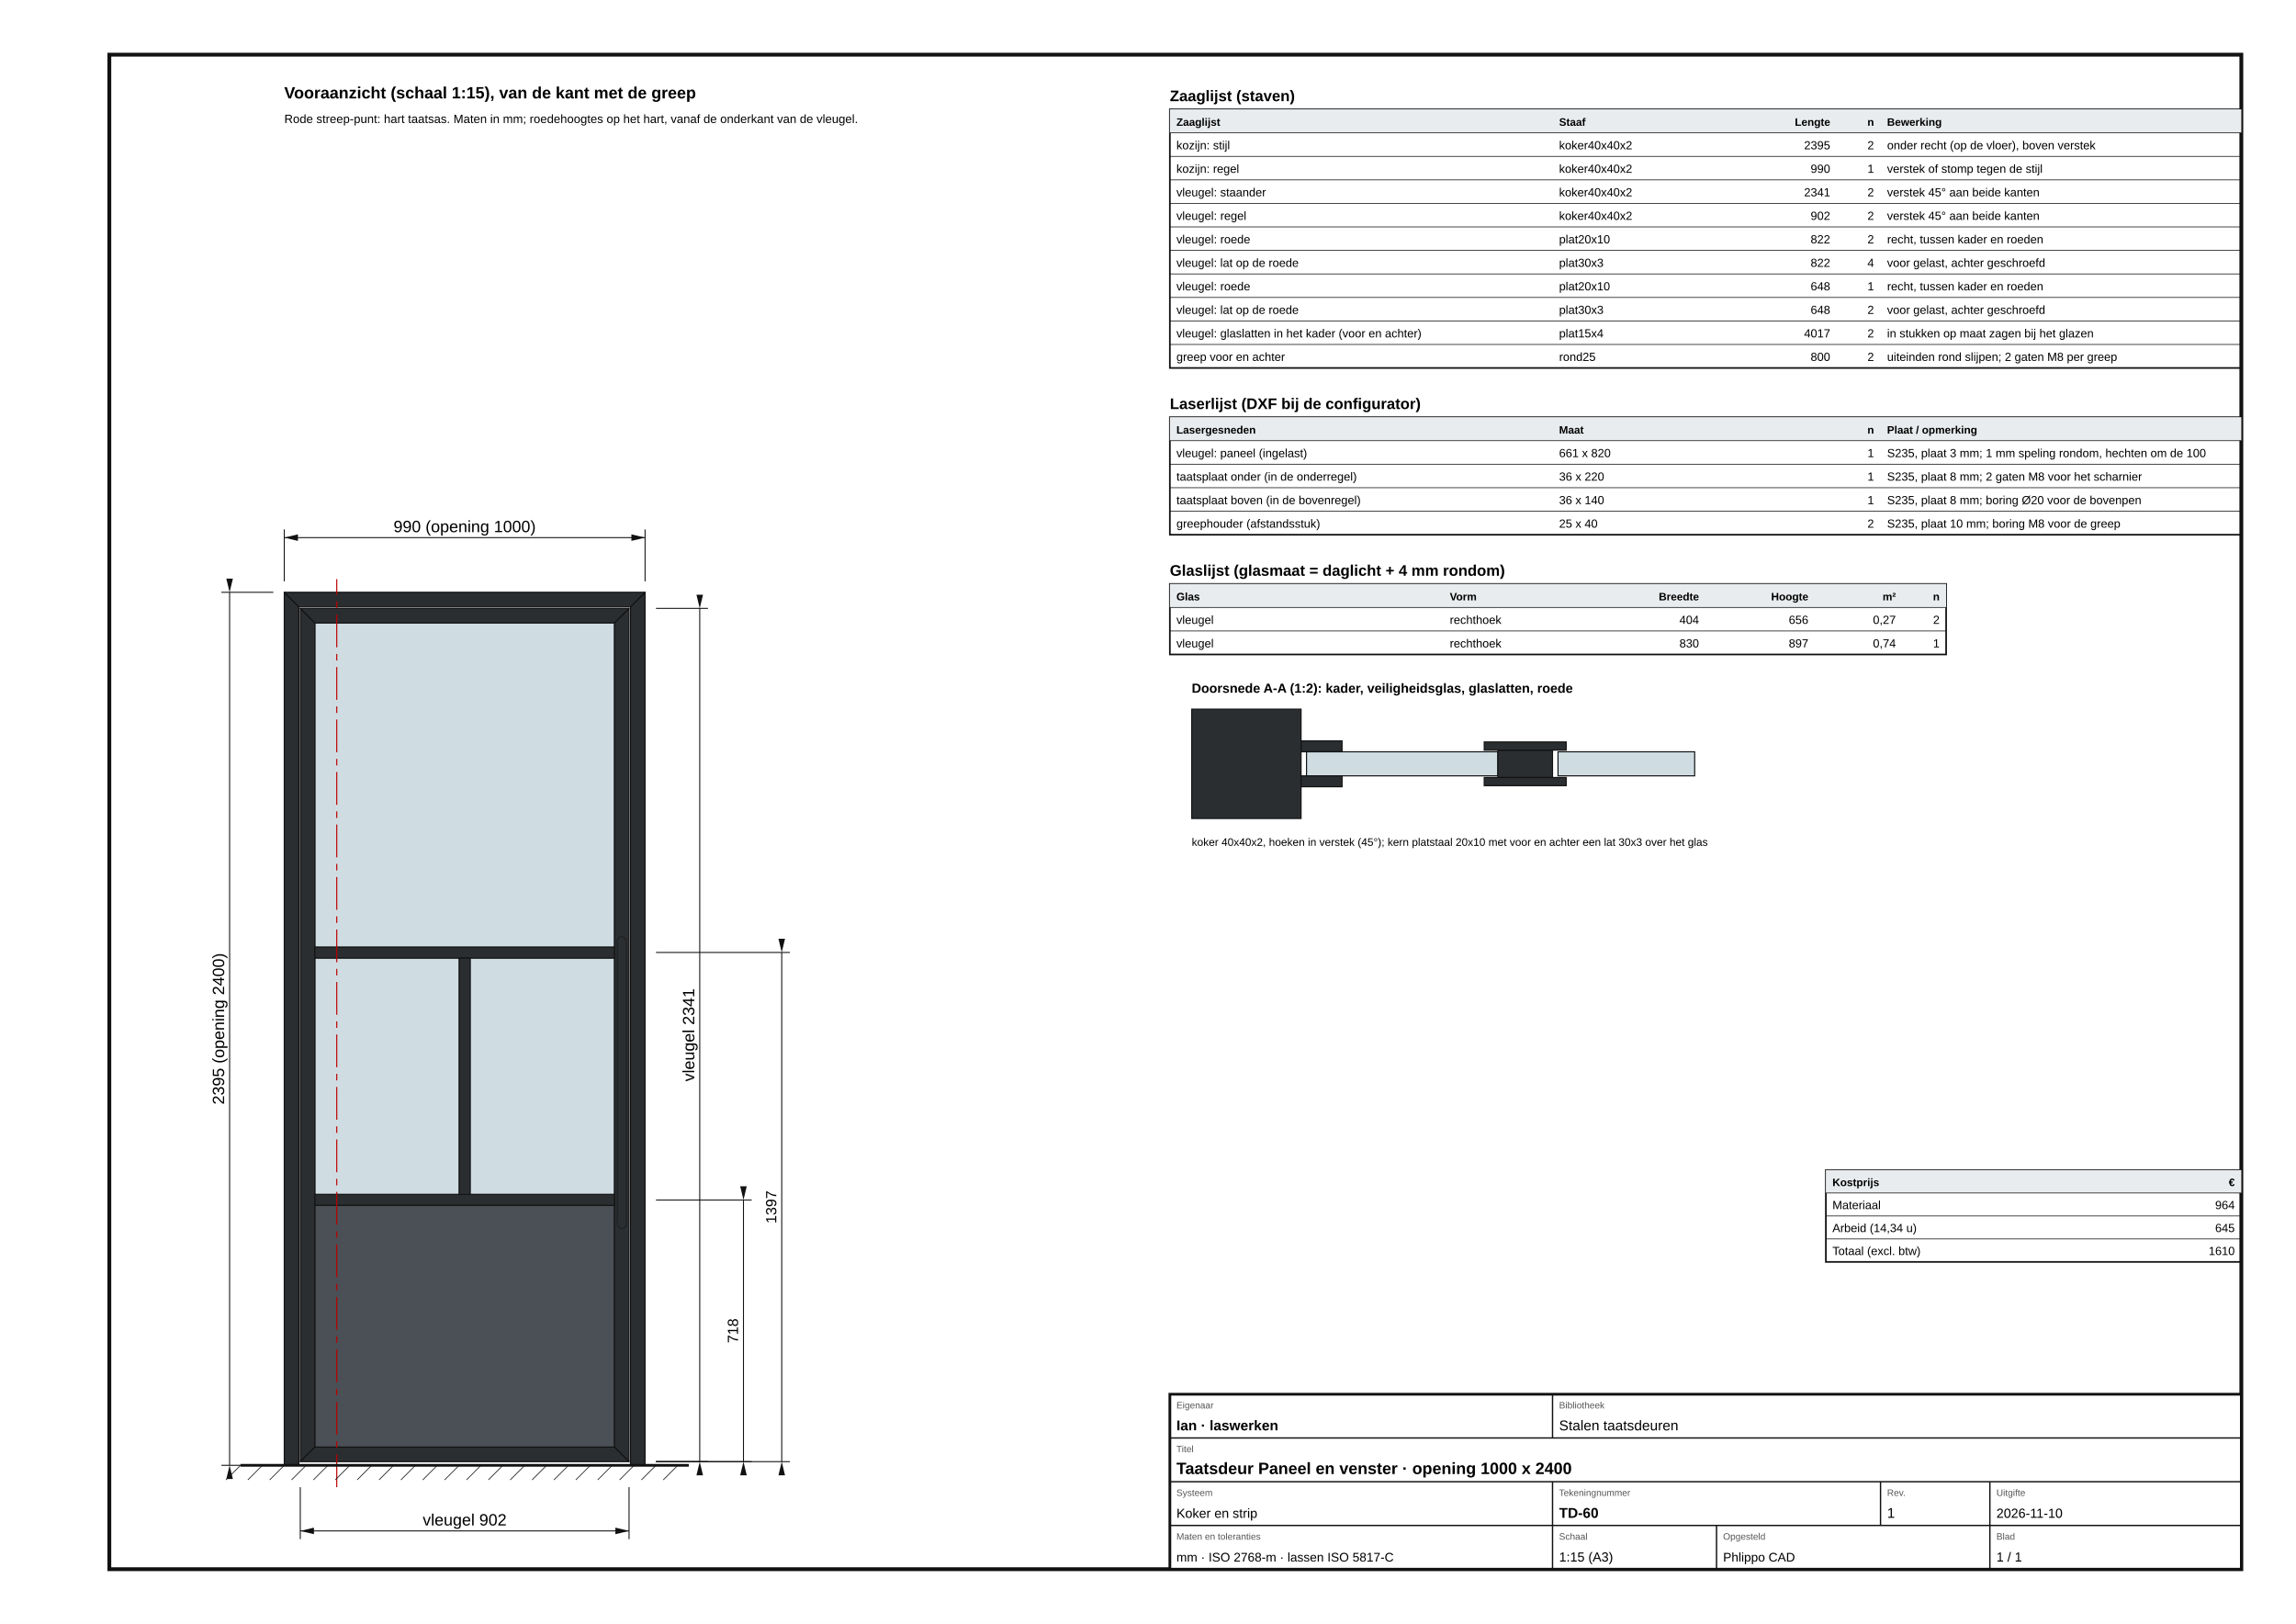
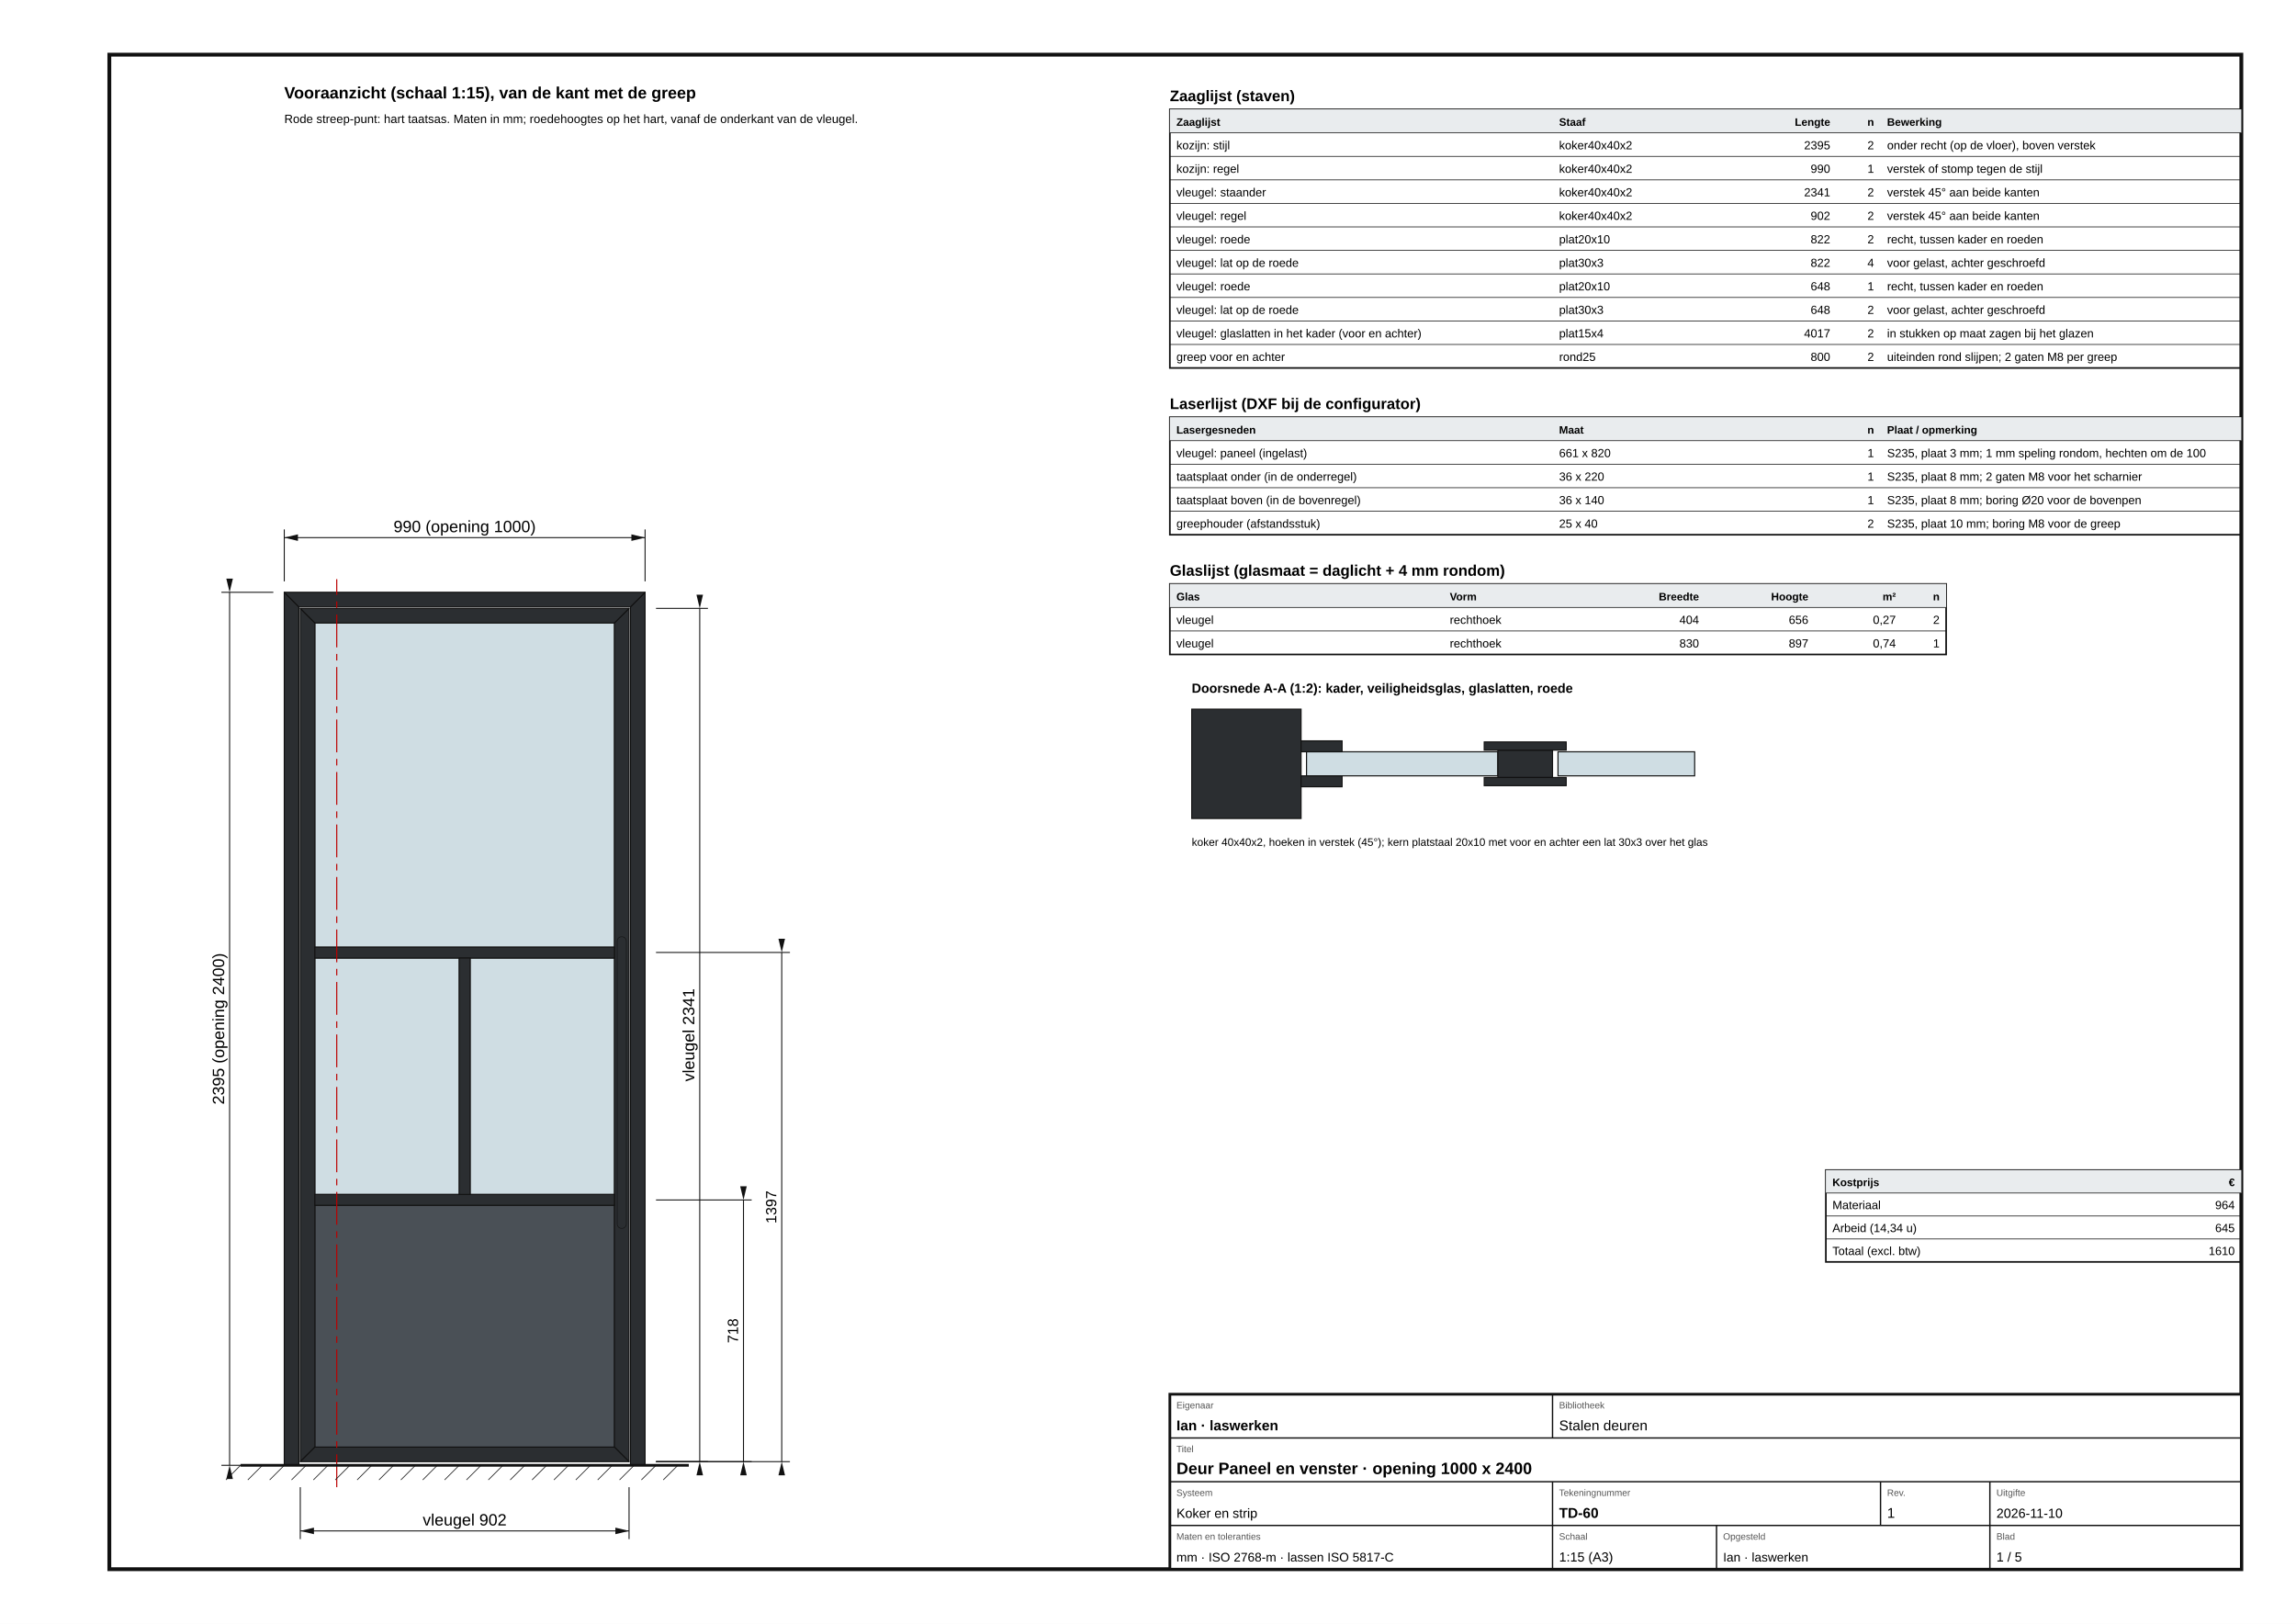
<svg xmlns="http://www.w3.org/2000/svg" viewBox="0 0 420 297" width="420mm" height="297mm" font-family="Arial, Helvetica, sans-serif">
  <rect width="420" height="297" fill="#fff" />
  <rect x="20" y="10" width="390" height="277" fill="none" stroke="#111" stroke-width="0.7" />
  <polygon points="57.6,218.45 84,218.45 84,175.23 57.6,175.23" fill="#cfdde3" stroke="#111" stroke-width="0.15" stroke-linejoin="round" />
  <polygon points="86,218.45 112.4,218.45 112.4,175.23 86,175.23" fill="#cfdde3" stroke="#111" stroke-width="0.15" stroke-linejoin="round" />
  <polygon points="57.6,173.23 112.4,173.23 112.4,113.93 57.6,113.93" fill="#cfdde3" stroke="#111" stroke-width="0.15" stroke-linejoin="round" />
  <polygon points="57.6,264.67 112.4,264.67 112.4,220.45 57.6,220.45" fill="#4a5056" stroke="#111" stroke-width="0.15" stroke-linejoin="round" />
  <polygon points="52,268 52,108.33 54.67,111 54.67,268" fill="#2b2e31" stroke="#111" stroke-width="0.2" stroke-linejoin="round" />
  <polygon points="115.33,268 115.33,111 118,108.33 118,268" fill="#2b2e31" stroke="#111" stroke-width="0.2" stroke-linejoin="round" />
  <polygon points="52,108.33 118,108.33 115.33,111 54.67,111" fill="#2b2e31" stroke="#111" stroke-width="0.2" stroke-linejoin="round" />
  <polygon points="54.93,267.33 54.93,111.27 57.6,113.93 57.6,264.67" fill="#2b2e31" stroke="#111" stroke-width="0.2" stroke-linejoin="round" />
  <polygon points="112.4,264.67 112.4,113.93 115.07,111.27 115.07,267.33" fill="#2b2e31" stroke="#111" stroke-width="0.2" stroke-linejoin="round" />
  <polygon points="57.6,264.67 112.4,264.67 115.07,267.33 54.93,267.33" fill="#2b2e31" stroke="#111" stroke-width="0.2" stroke-linejoin="round" />
  <polygon points="54.93,111.27 115.07,111.27 112.4,113.93 57.6,113.93" fill="#2b2e31" stroke="#111" stroke-width="0.2" stroke-linejoin="round" />
  <polygon points="57.6,218.45 112.4,218.45 112.4,220.45 57.6,220.45" fill="#2b2e31" stroke="#111" stroke-width="0.2" stroke-linejoin="round" />
  <polygon points="57.6,173.23 112.4,173.23 112.4,175.23 57.6,175.23" fill="#2b2e31" stroke="#111" stroke-width="0.2" stroke-linejoin="round" />
  <polygon points="84,218.45 84,175.23 86,175.23 86,218.45" fill="#2b2e31" stroke="#111" stroke-width="0.2" stroke-linejoin="round" />
  <line x1="61.6" y1="272" x2="61.6" y2="105.93" stroke="#b00" stroke-width="0.2" stroke-dasharray="6 1.2 1.2 1.2" />
  <rect x="112.9" y="171.33" width="1.67" height="53.33" rx="0.8" fill="#2b2e31" stroke="#111" stroke-width="0.1" />
  <line x1="44" y1="268" x2="126" y2="268" stroke="#111" stroke-width="0.5" />
  <line x1="44" y1="268" x2="41.33" y2="270.67" stroke="#111" stroke-width="0.13" />
  <line x1="48" y1="268" x2="45.33" y2="270.67" stroke="#111" stroke-width="0.13" />
  <line x1="52" y1="268" x2="49.33" y2="270.67" stroke="#111" stroke-width="0.13" />
  <line x1="56" y1="268" x2="53.33" y2="270.67" stroke="#111" stroke-width="0.13" />
  <line x1="60" y1="268" x2="57.33" y2="270.67" stroke="#111" stroke-width="0.13" />
  <line x1="64" y1="268" x2="61.33" y2="270.67" stroke="#111" stroke-width="0.13" />
  <line x1="68" y1="268" x2="65.33" y2="270.67" stroke="#111" stroke-width="0.13" />
  <line x1="72" y1="268" x2="69.33" y2="270.67" stroke="#111" stroke-width="0.13" />
  <line x1="76" y1="268" x2="73.33" y2="270.67" stroke="#111" stroke-width="0.13" />
  <line x1="80" y1="268" x2="77.33" y2="270.67" stroke="#111" stroke-width="0.13" />
  <line x1="84" y1="268" x2="81.33" y2="270.67" stroke="#111" stroke-width="0.13" />
  <line x1="88" y1="268" x2="85.33" y2="270.67" stroke="#111" stroke-width="0.13" />
  <line x1="92" y1="268" x2="89.33" y2="270.67" stroke="#111" stroke-width="0.13" />
  <line x1="96" y1="268" x2="93.33" y2="270.67" stroke="#111" stroke-width="0.13" />
  <line x1="100" y1="268" x2="97.33" y2="270.67" stroke="#111" stroke-width="0.13" />
  <line x1="104" y1="268" x2="101.33" y2="270.67" stroke="#111" stroke-width="0.13" />
  <line x1="108" y1="268" x2="105.33" y2="270.67" stroke="#111" stroke-width="0.13" />
  <line x1="112" y1="268" x2="109.33" y2="270.67" stroke="#111" stroke-width="0.13" />
  <line x1="116" y1="268" x2="113.33" y2="270.67" stroke="#111" stroke-width="0.13" />
  <line x1="120" y1="268" x2="117.33" y2="270.67" stroke="#111" stroke-width="0.13" />
  <line x1="124" y1="268" x2="121.33" y2="270.67" stroke="#111" stroke-width="0.13" />
  <line x1="52" y1="106.33" x2="52" y2="96.83" stroke="#111" stroke-width="0.18" />
  <line x1="118" y1="106.33" x2="118" y2="96.83" stroke="#111" stroke-width="0.18" />
  <line x1="52" y1="98.33" x2="118" y2="98.33" stroke="#111" stroke-width="0.18" />
  <polygon points="52,98.33 54.5,98.93 54.5,97.73" fill="#111" />
  <polygon points="118,98.33 115.5,97.73 115.5,98.93" fill="#111" />
  <text x="85" y="97.33" font-size="3" text-anchor="middle">990 (opening 1000)</text>
  <line x1="50" y1="268" x2="40.5" y2="268" stroke="#111" stroke-width="0.18" />
  <line x1="50" y1="108.33" x2="40.5" y2="108.33" stroke="#111" stroke-width="0.18" />
  <line x1="42" y1="268" x2="42" y2="108.33" stroke="#111" stroke-width="0.18" />
  <polygon points="42,268 41.4,270.5 42.6,270.5" fill="#111" />
  <polygon points="42,108.33 42.6,105.83 41.4,105.83" fill="#111" />
  <text x="41" y="188.17" font-size="3" text-anchor="middle" transform="rotate(-90 41 188.17)">2395 (opening 2400)</text>
  <line x1="54.93" y1="272" x2="54.93" y2="281.5" stroke="#111" stroke-width="0.18" />
  <line x1="115.07" y1="272" x2="115.07" y2="281.5" stroke="#111" stroke-width="0.18" />
  <line x1="54.93" y1="280" x2="115.07" y2="280" stroke="#111" stroke-width="0.18" />
  <polygon points="54.93,280 57.43,280.6 57.43,279.4" fill="#111" />
  <polygon points="115.07,280 112.57,279.4 112.57,280.6" fill="#111" />
  <text x="85" y="279" font-size="3" text-anchor="middle">vleugel 902</text>
  <line x1="120" y1="267.33" x2="129.5" y2="267.33" stroke="#111" stroke-width="0.18" />
  <line x1="120" y1="111.27" x2="129.5" y2="111.27" stroke="#111" stroke-width="0.18" />
  <line x1="128" y1="267.33" x2="128" y2="111.27" stroke="#111" stroke-width="0.18" />
  <polygon points="128,267.33 127.4,269.83 128.6,269.83" fill="#111" />
  <polygon points="128,111.27 128.6,108.77 127.4,108.77" fill="#111" />
  <text x="127" y="189.3" font-size="3" text-anchor="middle" transform="rotate(-90 127 189.3)">vleugel 2341</text>
  <line x1="120" y1="267.33" x2="137.5" y2="267.33" stroke="#111" stroke-width="0.18" />
  <line x1="120" y1="219.47" x2="137.5" y2="219.47" stroke="#111" stroke-width="0.18" />
  <line x1="136" y1="267.33" x2="136" y2="219.47" stroke="#111" stroke-width="0.18" />
  <polygon points="136,267.33 135.4,269.83 136.6,269.83" fill="#111" />
  <polygon points="136,219.47 136.6,216.97 135.4,216.97" fill="#111" />
  <text x="135" y="243.4" font-size="2.7" text-anchor="middle" transform="rotate(-90 135 243.4)">718</text>
  <line x1="120" y1="267.33" x2="144.5" y2="267.33" stroke="#111" stroke-width="0.18" />
  <line x1="120" y1="174.2" x2="144.5" y2="174.2" stroke="#111" stroke-width="0.18" />
  <line x1="143" y1="267.33" x2="143" y2="174.2" stroke="#111" stroke-width="0.18" />
  <polygon points="143,267.33 142.4,269.83 143.6,269.83" fill="#111" />
  <polygon points="143,174.2 143.6,171.7 142.4,171.7" fill="#111" />
  <text x="142" y="220.77" font-size="2.7" text-anchor="middle" transform="rotate(-90 142 220.77)">1397</text>
  <text x="52" y="18" font-size="3" font-weight="700">Vooraanzicht (schaal 1:15), van de kant met de greep</text>
  <text x="52" y="22.5" font-size="2.2">Rode streep-punt: hart taatsas. Maten in mm; roedehoogtes op het hart, vanaf de onderkant van de vleugel.</text>
  <text x="214" y="18.5" font-size="2.8" font-weight="700">Zaaglijst (staven)</text>
  <rect x="214" y="20" width="196" height="47.3" fill="none" stroke="#111" stroke-width="0.3" />
  <rect x="214" y="20" width="196" height="4.3" fill="#e9ecee" stroke="none" />
  <text x="215.2" y="23.01" font-size="1.978" font-weight="700">Zaaglijst</text>
  <text x="285.2" y="23.01" font-size="1.978" font-weight="700">Staaf</text>
  <text x="334.8" y="23.01" font-size="1.978" text-anchor="end" font-weight="700">Lengte</text>
  <text x="342.8" y="23.01" font-size="1.978" text-anchor="end" font-weight="700">n</text>
  <text x="345.2" y="23.01" font-size="1.978" font-weight="700">Bewerking</text>
  <line x1="214" y1="24.3" x2="410" y2="24.3" stroke="#111" stroke-width="0.13" />
  <text x="215.2" y="27.31" font-size="2.15">kozijn: stijl</text>
  <text x="285.2" y="27.31" font-size="2.15">koker40x40x2</text>
  <text x="334.8" y="27.31" font-size="2.15" text-anchor="end">2395</text>
  <text x="342.8" y="27.31" font-size="2.15" text-anchor="end">2</text>
  <text x="345.2" y="27.31" font-size="2.15">onder recht (op de vloer), boven verstek</text>
  <line x1="214" y1="28.6" x2="410" y2="28.6" stroke="#111" stroke-width="0.13" />
  <text x="215.2" y="31.61" font-size="2.15">kozijn: regel</text>
  <text x="285.2" y="31.61" font-size="2.15">koker40x40x2</text>
  <text x="334.8" y="31.61" font-size="2.15" text-anchor="end">990</text>
  <text x="342.8" y="31.61" font-size="2.15" text-anchor="end">1</text>
  <text x="345.2" y="31.61" font-size="2.15">verstek of stomp tegen de stijl</text>
  <line x1="214" y1="32.9" x2="410" y2="32.9" stroke="#111" stroke-width="0.13" />
  <text x="215.2" y="35.91" font-size="2.15">vleugel: staander</text>
  <text x="285.2" y="35.91" font-size="2.15">koker40x40x2</text>
  <text x="334.8" y="35.91" font-size="2.15" text-anchor="end">2341</text>
  <text x="342.8" y="35.91" font-size="2.15" text-anchor="end">2</text>
  <text x="345.2" y="35.91" font-size="2.15">verstek 45° aan beide kanten</text>
  <line x1="214" y1="37.2" x2="410" y2="37.2" stroke="#111" stroke-width="0.13" />
  <text x="215.2" y="40.21" font-size="2.15">vleugel: regel</text>
  <text x="285.2" y="40.21" font-size="2.15">koker40x40x2</text>
  <text x="334.8" y="40.21" font-size="2.15" text-anchor="end">902</text>
  <text x="342.8" y="40.21" font-size="2.15" text-anchor="end">2</text>
  <text x="345.2" y="40.21" font-size="2.15">verstek 45° aan beide kanten</text>
  <line x1="214" y1="41.5" x2="410" y2="41.5" stroke="#111" stroke-width="0.13" />
  <text x="215.2" y="44.51" font-size="2.15">vleugel: roede</text>
  <text x="285.2" y="44.51" font-size="2.15">plat20x10</text>
  <text x="334.8" y="44.51" font-size="2.15" text-anchor="end">822</text>
  <text x="342.8" y="44.51" font-size="2.15" text-anchor="end">2</text>
  <text x="345.2" y="44.51" font-size="2.15">recht, tussen kader en roeden</text>
  <line x1="214" y1="45.8" x2="410" y2="45.8" stroke="#111" stroke-width="0.13" />
  <text x="215.2" y="48.81" font-size="2.15">vleugel: lat op de roede</text>
  <text x="285.2" y="48.81" font-size="2.15">plat30x3</text>
  <text x="334.8" y="48.81" font-size="2.15" text-anchor="end">822</text>
  <text x="342.8" y="48.81" font-size="2.15" text-anchor="end">4</text>
  <text x="345.2" y="48.81" font-size="2.15">voor gelast, achter geschroefd</text>
  <line x1="214" y1="50.1" x2="410" y2="50.1" stroke="#111" stroke-width="0.13" />
  <text x="215.2" y="53.11" font-size="2.15">vleugel: roede</text>
  <text x="285.2" y="53.11" font-size="2.15">plat20x10</text>
  <text x="334.8" y="53.11" font-size="2.15" text-anchor="end">648</text>
  <text x="342.8" y="53.11" font-size="2.15" text-anchor="end">1</text>
  <text x="345.2" y="53.11" font-size="2.15">recht, tussen kader en roeden</text>
  <line x1="214" y1="54.4" x2="410" y2="54.4" stroke="#111" stroke-width="0.13" />
  <text x="215.2" y="57.41" font-size="2.15">vleugel: lat op de roede</text>
  <text x="285.2" y="57.41" font-size="2.15">plat30x3</text>
  <text x="334.8" y="57.41" font-size="2.15" text-anchor="end">648</text>
  <text x="342.8" y="57.41" font-size="2.15" text-anchor="end">2</text>
  <text x="345.2" y="57.41" font-size="2.15">voor gelast, achter geschroefd</text>
  <line x1="214" y1="58.7" x2="410" y2="58.7" stroke="#111" stroke-width="0.13" />
  <text x="215.2" y="61.71" font-size="2.15">vleugel: glaslatten in het kader (voor en achter)</text>
  <text x="285.2" y="61.71" font-size="2.15">plat15x4</text>
  <text x="334.8" y="61.71" font-size="2.15" text-anchor="end">4017</text>
  <text x="342.8" y="61.71" font-size="2.15" text-anchor="end">2</text>
  <text x="345.2" y="61.71" font-size="2.15">in stukken op maat zagen bij het glazen</text>
  <line x1="214" y1="63" x2="410" y2="63" stroke="#111" stroke-width="0.13" />
  <text x="215.2" y="66.01" font-size="2.15">greep voor en achter</text>
  <text x="285.2" y="66.01" font-size="2.15">rond25</text>
  <text x="334.8" y="66.01" font-size="2.15" text-anchor="end">800</text>
  <text x="342.8" y="66.01" font-size="2.15" text-anchor="end">2</text>
  <text x="345.2" y="66.01" font-size="2.15">uiteinden rond slijpen; 2 gaten M8 per greep</text>
  <text x="214" y="74.8" font-size="2.8" font-weight="700">Laserlijst (DXF bij de configurator)</text>
  <rect x="214" y="76.3" width="196" height="21.5" fill="none" stroke="#111" stroke-width="0.3" />
  <rect x="214" y="76.3" width="196" height="4.3" fill="#e9ecee" stroke="none" />
  <text x="215.2" y="79.31" font-size="1.978" font-weight="700">Lasergesneden</text>
  <text x="285.2" y="79.31" font-size="1.978" font-weight="700">Maat</text>
  <text x="342.8" y="79.31" font-size="1.978" text-anchor="end" font-weight="700">n</text>
  <text x="345.2" y="79.31" font-size="1.978" font-weight="700">Plaat / opmerking</text>
  <line x1="214" y1="80.6" x2="410" y2="80.6" stroke="#111" stroke-width="0.13" />
  <text x="215.2" y="83.61" font-size="2.15">vleugel: paneel (ingelast)</text>
  <text x="285.2" y="83.61" font-size="2.15">661 x 820</text>
  <text x="342.8" y="83.61" font-size="2.15" text-anchor="end">1</text>
  <text x="345.2" y="83.61" font-size="2.15">S235, plaat 3 mm; 1 mm speling rondom, hechten om de 100</text>
  <line x1="214" y1="84.9" x2="410" y2="84.9" stroke="#111" stroke-width="0.13" />
  <text x="215.2" y="87.91" font-size="2.15">taatsplaat onder (in de onderregel)</text>
  <text x="285.2" y="87.91" font-size="2.15">36 x 220</text>
  <text x="342.8" y="87.91" font-size="2.15" text-anchor="end">1</text>
  <text x="345.2" y="87.91" font-size="2.15">S235, plaat 8 mm; 2 gaten M8 voor het scharnier</text>
  <line x1="214" y1="89.2" x2="410" y2="89.2" stroke="#111" stroke-width="0.13" />
  <text x="215.2" y="92.21" font-size="2.15">taatsplaat boven (in de bovenregel)</text>
  <text x="285.2" y="92.21" font-size="2.15">36 x 140</text>
  <text x="342.8" y="92.21" font-size="2.15" text-anchor="end">1</text>
  <text x="345.2" y="92.21" font-size="2.15">S235, plaat 8 mm; boring Ø20 voor de bovenpen</text>
  <line x1="214" y1="93.5" x2="410" y2="93.5" stroke="#111" stroke-width="0.13" />
  <text x="215.2" y="96.51" font-size="2.15">greephouder (afstandsstuk)</text>
  <text x="285.2" y="96.51" font-size="2.15">25 x 40</text>
  <text x="342.8" y="96.51" font-size="2.15" text-anchor="end">2</text>
  <text x="345.2" y="96.51" font-size="2.15">S235, plaat 10 mm; boring M8 voor de greep</text>
  <text x="214" y="105.3" font-size="2.8" font-weight="700">Glaslijst (glasmaat = daglicht + 4 mm rondom)</text>
  <rect x="214" y="106.8" width="142" height="12.9" fill="none" stroke="#111" stroke-width="0.3" />
  <rect x="214" y="106.8" width="142" height="4.3" fill="#e9ecee" stroke="none" />
  <text x="215.2" y="109.81" font-size="1.978" font-weight="700">Glas</text>
  <text x="265.2" y="109.81" font-size="1.978" font-weight="700">Vorm</text>
  <text x="310.8" y="109.81" font-size="1.978" text-anchor="end" font-weight="700">Breedte</text>
  <text x="330.8" y="109.81" font-size="1.978" text-anchor="end" font-weight="700">Hoogte</text>
  <text x="346.8" y="109.81" font-size="1.978" text-anchor="end" font-weight="700">m²</text>
  <text x="354.8" y="109.81" font-size="1.978" text-anchor="end" font-weight="700">n</text>
  <line x1="214" y1="111.1" x2="356" y2="111.1" stroke="#111" stroke-width="0.13" />
  <text x="215.2" y="114.11" font-size="2.15">vleugel</text>
  <text x="265.2" y="114.11" font-size="2.15">rechthoek</text>
  <text x="310.8" y="114.11" font-size="2.15" text-anchor="end">404</text>
  <text x="330.8" y="114.11" font-size="2.15" text-anchor="end">656</text>
  <text x="346.8" y="114.11" font-size="2.15" text-anchor="end">0,27</text>
  <text x="354.8" y="114.11" font-size="2.15" text-anchor="end">2</text>
  <line x1="214" y1="115.4" x2="356" y2="115.4" stroke="#111" stroke-width="0.13" />
  <text x="215.2" y="118.41" font-size="2.15">vleugel</text>
  <text x="265.2" y="118.41" font-size="2.15">rechthoek</text>
  <text x="310.8" y="118.41" font-size="2.15" text-anchor="end">830</text>
  <text x="330.8" y="118.41" font-size="2.15" text-anchor="end">897</text>
  <text x="346.8" y="118.41" font-size="2.15" text-anchor="end">0,74</text>
  <text x="354.8" y="118.41" font-size="2.15" text-anchor="end">1</text>
  <rect x="218" y="129.7" width="20" height="20" fill="#2b2e31" stroke="#111" stroke-width="0.2" />
  <rect x="239" y="137.5" width="35" height="4.4" fill="#cfdde3" stroke="#111" stroke-width="0.2" />
  <rect x="238" y="135.5" width="7.5" height="2" fill="#2b2e31" stroke="#111" stroke-width="0.2" />
  <rect x="238" y="141.9" width="7.5" height="2" fill="#2b2e31" stroke="#111" stroke-width="0.2" />
  <rect x="274" y="137.2" width="10" height="5" fill="#2b2e31" stroke="#111" stroke-width="0.2" />
  <rect x="271.5" y="135.7" width="15" height="1.5" fill="#2b2e31" stroke="#111" stroke-width="0.2" />
  <rect x="271.5" y="142.2" width="15" height="1.5" fill="#2b2e31" stroke="#111" stroke-width="0.2" />
  <rect x="285" y="137.5" width="25" height="4.4" fill="#cfdde3" stroke="#111" stroke-width="0.2" />
  <text x="218" y="126.7" font-size="2.4" font-weight="700">Doorsnede A-A (1:2): kader, veiligheidsglas, glaslatten, roede</text>
  <text x="218" y="154.7" font-size="2">koker 40x40x2, hoeken in verstek (45°); kern platstaal 20x10 met voor en achter een lat 30x3 over het glas</text>
  <rect x="334" y="214" width="76" height="16.8" fill="none" stroke="#111" stroke-width="0.3" />
  <rect x="334" y="214" width="76" height="4.2" fill="#e9ecee" stroke="none" />
  <text x="335.2" y="216.94" font-size="1.978" font-weight="700">Kostprijs</text>
  <text x="408.8" y="216.94" font-size="1.978" text-anchor="end" font-weight="700">€</text>
  <line x1="334" y1="218.2" x2="410" y2="218.2" stroke="#111" stroke-width="0.13" />
  <text x="335.2" y="221.14" font-size="2.15">Materiaal</text>
  <text x="408.8" y="221.14" font-size="2.15" text-anchor="end">964</text>
  <line x1="334" y1="222.4" x2="410" y2="222.4" stroke="#111" stroke-width="0.13" />
  <text x="335.2" y="225.34" font-size="2.15">Arbeid (14,34 u)</text>
  <text x="408.8" y="225.34" font-size="2.15" text-anchor="end">645</text>
  <line x1="334" y1="226.6" x2="410" y2="226.6" stroke="#111" stroke-width="0.13" />
  <text x="335.2" y="229.54" font-size="2.15">Totaal (excl. btw)</text>
  <text x="408.8" y="229.54" font-size="2.15" text-anchor="end">1610</text>
  <rect x="214" y="255" width="196" height="32" fill="#fff" stroke="#111" stroke-width="0.5" />
  <line x1="214" y1="263" x2="410" y2="263" stroke="#111" stroke-width="0.25" />
  <line x1="214" y1="271" x2="410" y2="271" stroke="#111" stroke-width="0.25" />
  <line x1="214" y1="279" x2="410" y2="279" stroke="#111" stroke-width="0.25" />
  <text x="215.2" y="257.6" font-size="1.7" fill="#555">Eigenaar</text>
  <text x="215.2" y="261.6" font-size="2.6" font-weight="700">Ian · laswerken</text>
  <line x1="284" y1="255" x2="284" y2="263" stroke="#111" stroke-width="0.25" />
  <text x="285.2" y="257.6" font-size="1.7" fill="#555">Bibliotheek</text>
-   <text x="285.2" y="261.6" font-size="2.6">Stalen taatsdeuren</text>
+   <text x="285.2" y="261.6" font-size="2.6">Stalen deuren</text>
  <text x="215.2" y="265.6" font-size="1.7" fill="#555">Titel</text>
-   <text x="215.2" y="269.6" font-size="3" font-weight="700">Taatsdeur Paneel en venster · opening 1000 x 2400</text>
+   <text x="215.2" y="269.6" font-size="3" font-weight="700">Deur Paneel en venster · opening 1000 x 2400</text>
  <text x="215.2" y="273.6" font-size="1.7" fill="#555">Systeem</text>
  <text x="215.2" y="277.6" font-size="2.4">Koker en strip</text>
  <line x1="284" y1="271" x2="284" y2="279" stroke="#111" stroke-width="0.25" />
  <text x="285.2" y="273.6" font-size="1.7" fill="#555">Tekeningnummer</text>
  <text x="285.2" y="277.6" font-size="2.6" font-weight="700">TD-60</text>
  <line x1="344" y1="271" x2="344" y2="279" stroke="#111" stroke-width="0.25" />
  <text x="345.2" y="273.6" font-size="1.7" fill="#555">Rev.</text>
  <text x="345.2" y="277.6" font-size="2.6">1</text>
  <line x1="364" y1="271" x2="364" y2="279" stroke="#111" stroke-width="0.25" />
  <text x="365.2" y="273.6" font-size="1.7" fill="#555">Uitgifte</text>
  <text x="365.2" y="277.6" font-size="2.4">2026-11-10</text>
  <text x="215.2" y="281.6" font-size="1.7" fill="#555">Maten en toleranties</text>
  <text x="215.2" y="285.6" font-size="2.3">mm · ISO 2768-m · lassen ISO 5817-C</text>
  <line x1="284" y1="279" x2="284" y2="287" stroke="#111" stroke-width="0.25" />
  <text x="285.2" y="281.6" font-size="1.7" fill="#555">Schaal</text>
  <text x="285.2" y="285.6" font-size="2.4">1:15 (A3)</text>
  <line x1="314" y1="279" x2="314" y2="287" stroke="#111" stroke-width="0.25" />
  <text x="315.2" y="281.6" font-size="1.7" fill="#555">Opgesteld</text>
-   <text x="315.2" y="285.6" font-size="2.3">Phlippo CAD</text>
+   <text x="315.2" y="285.6" font-size="2.3">Ian · laswerken</text>
  <line x1="364" y1="279" x2="364" y2="287" stroke="#111" stroke-width="0.25" />
  <text x="365.2" y="281.6" font-size="1.7" fill="#555">Blad</text>
-   <text x="365.2" y="285.6" font-size="2.4">1 / 1</text>
+   <text x="365.2" y="285.6" font-size="2.4">1 / 5</text>
</svg>
